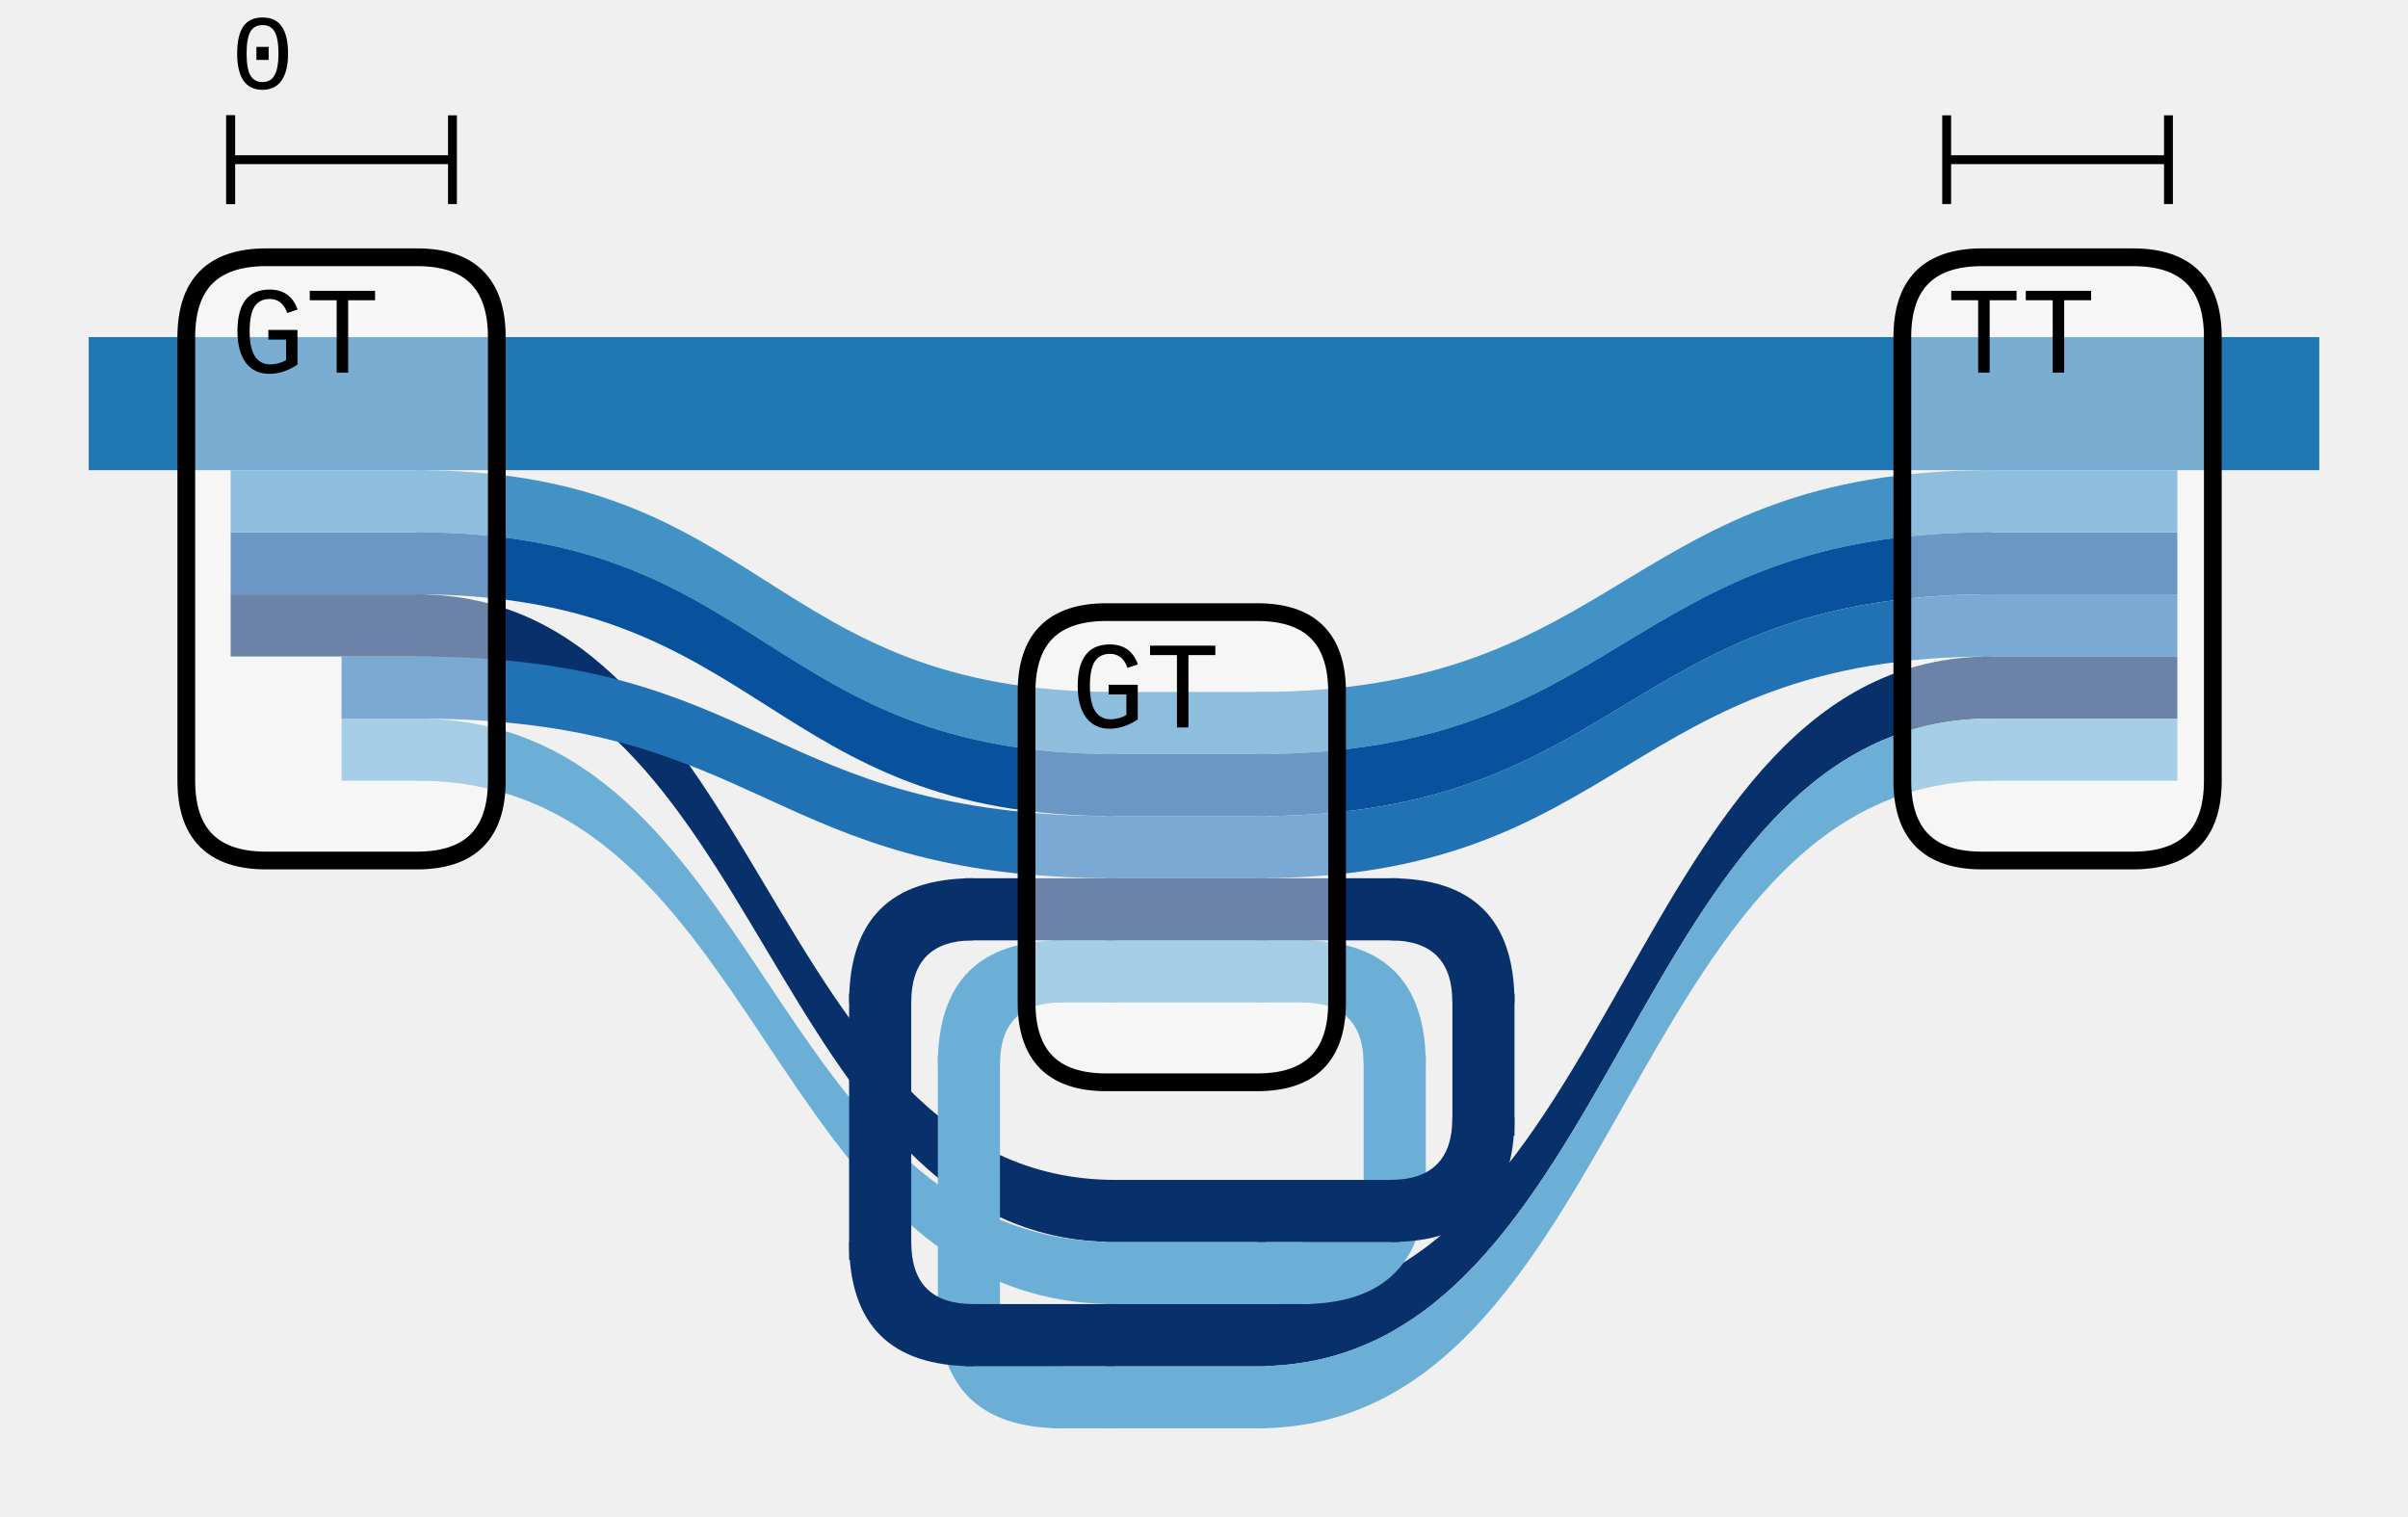
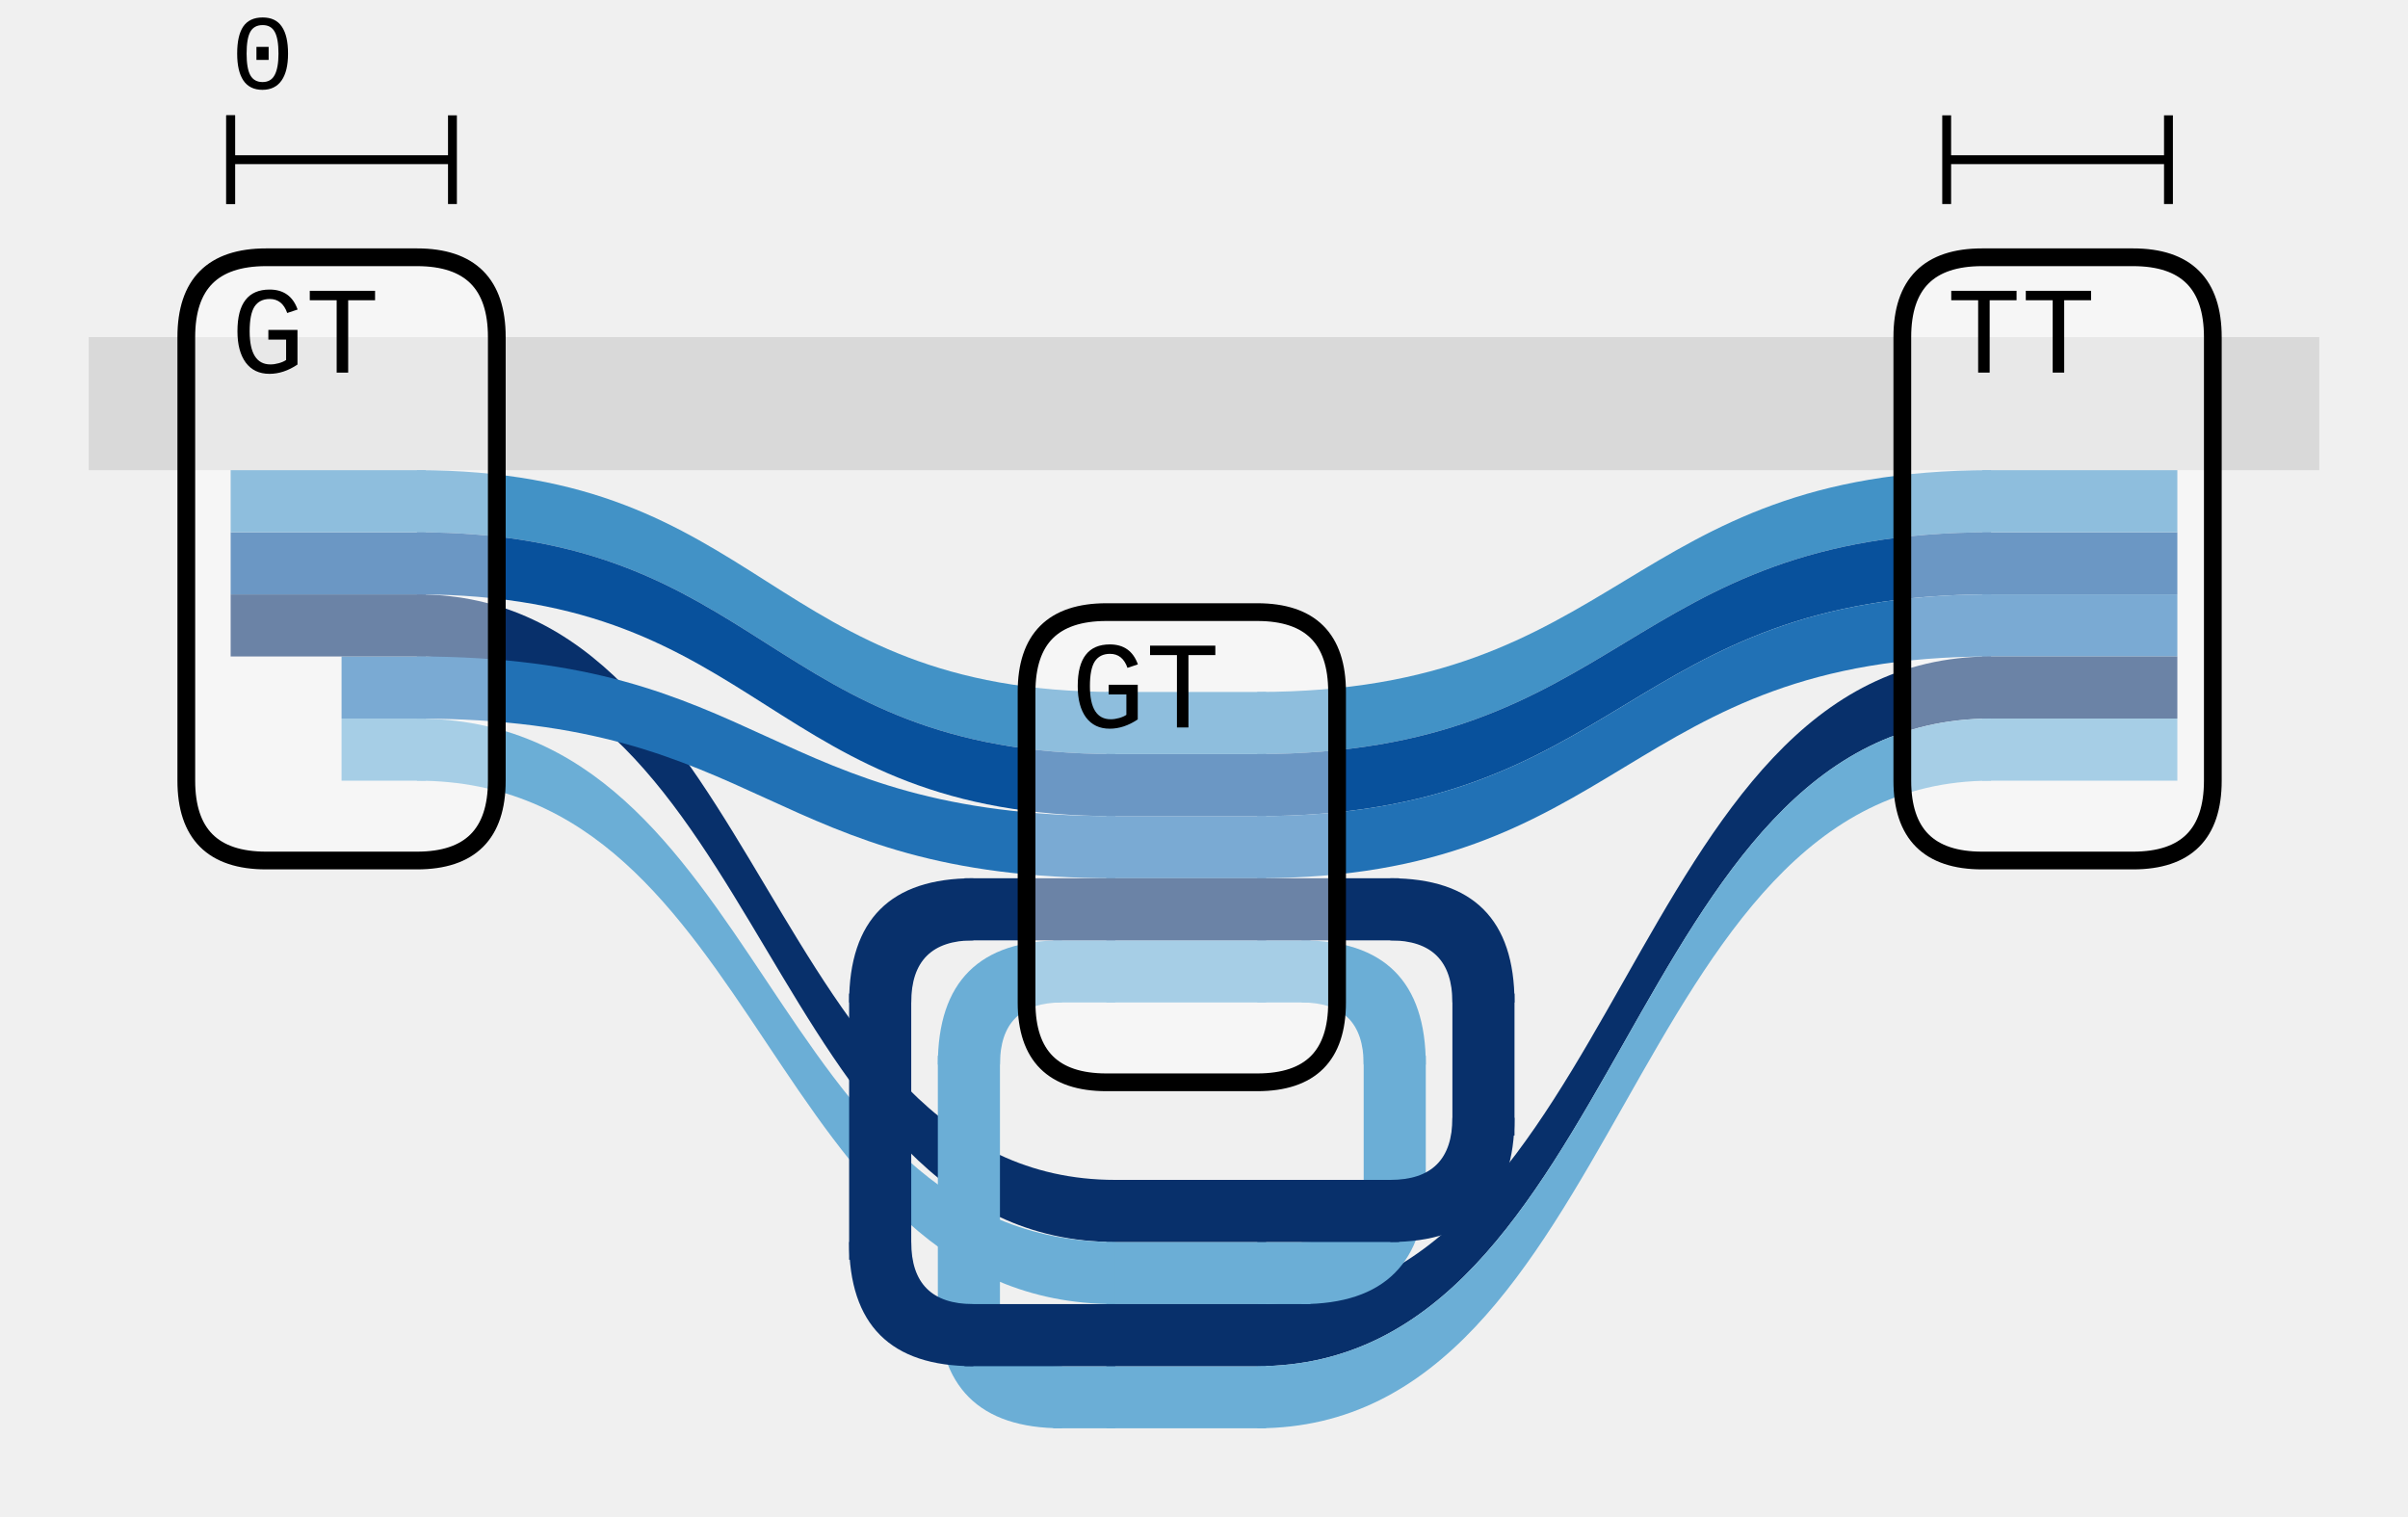
- <svg xmlns="http://www.w3.org/2000/svg" id="tubemap" viewBox="749.786 12 271.429 171">
-   <g style="" transform="translate(759.7857,30) scale(1)">
+ <svg xmlns="http://www.w3.org/2000/svg" id="tubemap" viewBox="-10 -18 271.429 171">
+   <g>
    <defs>
      <pattern id="patternA" width="7" height="7" patternUnits="userSpaceOnUse" patternTransform="rotate(45)">
        <rect x="0" y="0" width="7" height="7" fill="#FFFFFF" />
        <rect x="0" y="0" width="3" height="3" fill="#505050" />
        <rect x="4" y="0" width="3" height="3" fill="#505050" />
        <rect x="0" y="4" width="3" height="3" fill="#505050" />
        <rect x="4" y="4" width="3" height="3" fill="#505050" />
      </pattern>
      <pattern id="patternB" width="8" height="8" patternUnits="userSpaceOnUse" patternTransform="rotate(45)">
        <rect x="0" y="0" width="8" height="8" fill="#FFFFFF" />
        <rect x="0" y="0" width="3" height="3" fill="#1f77b4" />
        <rect x="5" y="0" width="3" height="3" fill="#1f77b4" />
        <rect x="0" y="5" width="3" height="3" fill="#1f77b4" />
        <rect x="5" y="5" width="3" height="3" fill="#1f77b4" />
      </pattern>
      <pattern id="plaid0" width="6" height="6" patternUnits="userSpaceOnUse" patternTransform="rotate(45)">
        <rect x="0" y="0" width="6" height="6" fill="#FFFFFF" />
        <rect x="0" y="0" width="2" height="2" fill="#1f77b4" />
        <rect x="4" y="0" width="2" height="2" fill="#1f77b4" />
        <rect x="0" y="4" width="2" height="2" fill="#1f77b4" />
        <rect x="4" y="4" width="2" height="2" fill="#1f77b4" />
      </pattern>
      <pattern id="plaid1" width="6" height="6" patternUnits="userSpaceOnUse" patternTransform="rotate(45)">
        <rect x="0" y="0" width="6" height="6" fill="#FFFFFF" />
        <rect x="0" y="0" width="2" height="2" fill="#ff7f0e" />
        <rect x="4" y="0" width="2" height="2" fill="#ff7f0e" />
        <rect x="0" y="4" width="2" height="2" fill="#ff7f0e" />
        <rect x="4" y="4" width="2" height="2" fill="#ff7f0e" />
      </pattern>
      <pattern id="plaid2" width="6" height="6" patternUnits="userSpaceOnUse" patternTransform="rotate(45)">
        <rect x="0" y="0" width="6" height="6" fill="#FFFFFF" />
        <rect x="0" y="0" width="2" height="2" fill="#2ca02c" />
        <rect x="4" y="0" width="2" height="2" fill="#2ca02c" />
        <rect x="0" y="4" width="2" height="2" fill="#2ca02c" />
        <rect x="4" y="4" width="2" height="2" fill="#2ca02c" />
      </pattern>
      <pattern id="plaid3" width="6" height="6" patternUnits="userSpaceOnUse" patternTransform="rotate(45)">
        <rect x="0" y="0" width="6" height="6" fill="#FFFFFF" />
        <rect x="0" y="0" width="2" height="2" fill="#d62728" />
        <rect x="4" y="0" width="2" height="2" fill="#d62728" />
        <rect x="0" y="4" width="2" height="2" fill="#d62728" />
        <rect x="4" y="4" width="2" height="2" fill="#d62728" />
      </pattern>
      <pattern id="plaid4" width="6" height="6" patternUnits="userSpaceOnUse" patternTransform="rotate(45)">
        <rect x="0" y="0" width="6" height="6" fill="#FFFFFF" />
        <rect x="0" y="0" width="2" height="2" fill="#9467bd" />
        <rect x="4" y="0" width="2" height="2" fill="#9467bd" />
        <rect x="0" y="4" width="2" height="2" fill="#9467bd" />
        <rect x="4" y="4" width="2" height="2" fill="#9467bd" />
      </pattern>
      <pattern id="plaid5" width="6" height="6" patternUnits="userSpaceOnUse" patternTransform="rotate(45)">
        <rect x="0" y="0" width="6" height="6" fill="#FFFFFF" />
        <rect x="0" y="0" width="2" height="2" fill="#8c564b" />
        <rect x="4" y="0" width="2" height="2" fill="#8c564b" />
        <rect x="0" y="4" width="2" height="2" fill="#8c564b" />
        <rect x="4" y="4" width="2" height="2" fill="#8c564b" />
      </pattern>
    </defs>
    <g class="track">
-       <rect x="0" y="20" width="251.429" height="15" style="fill: rgb(31, 119, 180); fill-opacity: 1;" trackID="0" trackName="GRCh38.chr14" class="track0" color="#1f77b4" />
+       <rect x="0" y="20" width="251.429" height="15" style="fill: rgb(217, 217, 217); fill-opacity: 1;" trackID="0" trackName="GRCh38.chr14" class="track0" color="#d9d9d9" />
      <rect x="28.5" y="63" width="9.5" height="7" style="fill: rgb(107, 174, 214); fill-opacity: 1;" trackID="5" trackName="Read4" class="track5" color="#6baed6" />
      <rect x="114.714" y="122" width="18" height="7" style="fill: rgb(107, 174, 214); fill-opacity: 1;" trackID="5" trackName="Read4" class="track5" color="#6baed6" />
      <rect x="114.714" y="88" width="18" height="7" style="fill: rgb(107, 174, 214); fill-opacity: 1;" trackID="5" trackName="Read4" class="track5" color="#6baed6" />
      <rect x="114.714" y="136" width="18" height="7" style="fill: rgb(107, 174, 214); fill-opacity: 1;" trackID="5" trackName="Read4" class="track5" color="#6baed6" />
      <rect x="213.429" y="63" width="22" height="7" style="fill: rgb(107, 174, 214); fill-opacity: 1;" trackID="5" trackName="Read4" class="track5" color="#6baed6" />
      <rect x="28.5" y="56" width="9.5" height="7" style="fill: rgb(33, 113, 181); fill-opacity: 1;" trackID="2" trackName="Read1" class="track2" color="#2171b5" />
      <rect x="114.714" y="74" width="18" height="7" style="fill: rgb(33, 113, 181); fill-opacity: 1;" trackID="2" trackName="Read1" class="track2" color="#2171b5" />
      <rect x="213.429" y="49" width="22" height="7" style="fill: rgb(33, 113, 181); fill-opacity: 1;" trackID="2" trackName="Read1" class="track2" color="#2171b5" />
      <rect x="16" y="49" width="22" height="7" style="fill: rgb(8, 48, 107); fill-opacity: 1;" trackID="4" trackName="Read3" class="track4" color="#08306b" />
      <rect x="114.714" y="115" width="18" height="7" style="fill: rgb(8, 48, 107); fill-opacity: 1;" trackID="4" trackName="Read3" class="track4" color="#08306b" />
      <rect x="114.714" y="81" width="18" height="7" style="fill: rgb(8, 48, 107); fill-opacity: 1;" trackID="4" trackName="Read3" class="track4" color="#08306b" />
      <rect x="114.714" y="129" width="18" height="7" style="fill: rgb(8, 48, 107); fill-opacity: 1;" trackID="4" trackName="Read3" class="track4" color="#08306b" />
      <rect x="213.429" y="56" width="22" height="7" style="fill: rgb(8, 48, 107); fill-opacity: 1;" trackID="4" trackName="Read3" class="track4" color="#08306b" />
      <rect x="16" y="42" width="22" height="7" style="fill: rgb(8, 81, 156); fill-opacity: 1;" trackID="3" trackName="Read2" class="track3" color="#08519c" />
      <rect x="114.714" y="67" width="18" height="7" style="fill: rgb(8, 81, 156); fill-opacity: 1;" trackID="3" trackName="Read2" class="track3" color="#08519c" />
      <rect x="213.429" y="42" width="22" height="7" style="fill: rgb(8, 81, 156); fill-opacity: 1;" trackID="3" trackName="Read2" class="track3" color="#08519c" />
      <rect x="16" y="35" width="22" height="7" style="fill: rgb(66, 146, 198); fill-opacity: 1;" trackID="1" trackName="Read0" class="track1" color="#4292c6" />
      <rect x="114.714" y="60" width="18" height="7" style="fill: rgb(66, 146, 198); fill-opacity: 1;" trackID="1" trackName="Read0" class="track1" color="#4292c6" />
      <rect x="213.429" y="35" width="22" height="7" style="fill: rgb(66, 146, 198); fill-opacity: 1;" trackID="1" trackName="Read0" class="track1" color="#4292c6" />
      <path d="M 131.714 60 C 173.071 60 173.071 35 214.429 35 V 42 C 173.071 42 173.071 67 131.714 67 Z" style="fill: rgb(66, 146, 198); fill-opacity: 1;" trackID="1" trackName="Read0" class="track1" color="#4292c6" />
      <path d="M 131.714 67 C 173.071 67 173.071 42 214.429 42 V 49 C 173.071 49 173.071 74 131.714 74 Z" style="fill: rgb(8, 81, 156); fill-opacity: 1;" trackID="3" trackName="Read2" class="track3" color="#08519c" />
      <path d="M 131.714 74 C 173.071 74 173.071 49 214.429 49 V 56 C 173.071 56 173.071 81 131.714 81 Z" style="fill: rgb(33, 113, 181); fill-opacity: 1;" trackID="2" trackName="Read1" class="track2" color="#2171b5" />
      <path d="M 37 49 C 76.357 49 76.357 115 115.714 115 V 122 C 76.357 122 76.357 56 37 56 Z" style="fill: rgb(8, 48, 107); fill-opacity: 1;" trackID="4" trackName="Read3" class="track4" color="#08306b" />
      <path d="M 37 63 C 76.357 63 76.357 122 115.714 122 V 129 C 76.357 129 76.357 70 37 70 Z" style="fill: rgb(107, 174, 214); fill-opacity: 1;" trackID="5" trackName="Read4" class="track5" color="#6baed6" />
      <path d="M 37 35 C 76.357 35 76.357 60 115.714 60 V 67 C 76.357 67 76.357 42 37 42 Z" style="fill: rgb(66, 146, 198); fill-opacity: 1;" trackID="1" trackName="Read0" class="track1" color="#4292c6" />
      <path d="M 37 42 C 76.357 42 76.357 67 115.714 67 V 74 C 76.357 74 76.357 49 37 49 Z" style="fill: rgb(8, 81, 156); fill-opacity: 1;" trackID="3" trackName="Read2" class="track3" color="#08519c" />
      <path d="M 37 56 C 76.357 56 76.357 74 115.714 74 V 81 C 76.357 81 76.357 63 37 63 Z" style="fill: rgb(33, 113, 181); fill-opacity: 1;" trackID="2" trackName="Read1" class="track2" color="#2171b5" />
      <path d="M 131.714 129 C 173.071 129 173.071 56 214.429 56 V 63 C 173.071 63 173.071 136 131.714 136 Z" style="fill: rgb(8, 48, 107); fill-opacity: 1;" trackID="4" trackName="Read3" class="track4" color="#08306b" />
      <path d="M 131.714 136 C 173.071 136 173.071 63 214.429 63 V 70 C 173.071 70 173.071 143 131.714 143 Z" style="fill: rgb(107, 174, 214); fill-opacity: 1;" trackID="5" trackName="Read4" class="track5" color="#6baed6" />
      <rect x="131.714" y="122" width="6" height="7" style="fill: rgb(107, 174, 214);" trackID="5" trackName="Read4" class="track5" color="#6baed6" />
      <rect x="143.714" y="101" width="7" height="16" style="fill: rgb(107, 174, 214);" trackID="5" trackName="Read4" class="track5" color="#6baed6" />
      <rect x="131.714" y="88" width="6" height="7" style="fill: rgb(107, 174, 214);" trackID="5" trackName="Read4" class="track5" color="#6baed6" />
      <rect x="108.714" y="88" width="7" height="7" style="fill: rgb(107, 174, 214);" trackID="5" trackName="Read4" class="track5" color="#6baed6" />
      <rect x="95.714" y="101" width="7" height="30" style="fill: rgb(107, 174, 214);" trackID="5" trackName="Read4" class="track5" color="#6baed6" />
      <rect x="108.714" y="136" width="7" height="7" style="fill: rgb(107, 174, 214);" trackID="5" trackName="Read4" class="track5" color="#6baed6" />
      <path d="M 136.714 122 Q 143.714 122 143.714 115 H 150.714 Q 150.714 129 136.714 129 Z " style="fill: rgb(107, 174, 214);" trackID="5" class="track5" color="#6baed6" />
      <path d="M 136.714 88 Q 150.714 88 150.714 102 H 143.714 Q 143.714 95 136.714 95 Z " style="fill: rgb(107, 174, 214);" trackID="5" class="track5" color="#6baed6" />
      <path d="M 109.714 136 Q 102.714 136 102.714 129 H 95.714 Q 95.714 143 109.714 143 Z " style="fill: rgb(107, 174, 214);" trackID="5" class="track5" color="#6baed6" />
      <path d="M 109.714 88 Q 95.714 88 95.714 102 H 102.714 Q 102.714 95 109.714 95 Z " style="fill: rgb(107, 174, 214);" trackID="5" class="track5" color="#6baed6" />
      <rect x="131.714" y="115" width="16" height="7" style="fill: rgb(8, 48, 107);" trackID="4" trackName="Read3" class="track4" color="#08306b" />
      <rect x="153.714" y="94" width="7" height="16" style="fill: rgb(8, 48, 107);" trackID="4" trackName="Read3" class="track4" color="#08306b" />
      <rect x="131.714" y="81" width="16" height="7" style="fill: rgb(8, 48, 107);" trackID="4" trackName="Read3" class="track4" color="#08306b" />
      <rect x="98.714" y="81" width="17" height="7" style="fill: rgb(8, 48, 107);" trackID="4" trackName="Read3" class="track4" color="#08306b" />
      <rect x="85.714" y="94" width="7" height="30" style="fill: rgb(8, 48, 107);" trackID="4" trackName="Read3" class="track4" color="#08306b" />
      <rect x="98.714" y="129" width="17" height="7" style="fill: rgb(8, 48, 107);" trackID="4" trackName="Read3" class="track4" color="#08306b" />
      <path d="M 146.714 115 Q 153.714 115 153.714 108 H 160.714 Q 160.714 122 146.714 122 Z " style="fill: rgb(8, 48, 107);" trackID="4" class="track4" color="#08306b" />
      <path d="M 146.714 81 Q 160.714 81 160.714 95 H 153.714 Q 153.714 88 146.714 88 Z " style="fill: rgb(8, 48, 107);" trackID="4" class="track4" color="#08306b" />
      <path d="M 99.714 129 Q 92.714 129 92.714 122 H 85.714 Q 85.714 136 99.714 136 Z " style="fill: rgb(8, 48, 107);" trackID="4" class="track4" color="#08306b" />
      <path d="M 99.714 81 Q 85.714 81 85.714 95 H 92.714 Q 92.714 88 99.714 88 Z " style="fill: rgb(8, 48, 107);" trackID="4" class="track4" color="#08306b" />
    </g>
    <g class="node">
      <path id="60080785" d="M 105.714 60 Q 105.714 51 114.714 51 L 131.714 51 Q 140.714 51 140.714 60 L 140.714 95 Q 140.714 104 131.714 104 L 114.714 104 Q 105.714 104 105.714 95 L 105.714 60" style="fill: rgb(255, 255, 255); fill-opacity: 0.4; stroke: rgb(0, 0, 0); stroke-width: 2px;" />
      <path id="60080783" d="M 204.429 20 Q 204.429 11 213.429 11 L 230.429 11 Q 239.429 11 239.429 20 L 239.429 70 Q 239.429 79 230.429 79 L 213.429 79 Q 204.429 79 204.429 70 L 204.429 20" style="fill: rgb(255, 255, 255); fill-opacity: 0.4; stroke: rgb(0, 0, 0); stroke-width: 2px;" />
      <path id="60080786" d="M 11 20 Q 11 11 20 11 L 37 11 Q 46 11 46 20 L 46 70 Q 46 79 37 79 L 20 79 Q 11 79 11 70 L 11 20" style="fill: rgb(255, 255, 255); fill-opacity: 0.4; stroke: rgb(0, 0, 0); stroke-width: 2px;" />
    </g>
    <g class="sequence-labels-layer">
      <text x="110.714" y="64" font-family="&quot;Courier New&quot;, &quot;Courier&quot;, &quot;Lucida Console&quot;, monospace" font-size="14px" fill="black" style="pointer-events: none;">GT</text>
      <text x="209.429" y="24" font-family="&quot;Courier New&quot;, &quot;Courier&quot;, &quot;Lucida Console&quot;, monospace" font-size="14px" fill="black" style="pointer-events: none;">TT</text>
      <text x="16" y="24" font-family="&quot;Courier New&quot;, &quot;Courier&quot;, &quot;Lucida Console&quot;, monospace" font-size="14px" fill="black" style="pointer-events: none;">GT</text>
    </g>
    <line x1="16" y1="0" x2="41" y2="0" stroke-width="1" stroke="black" />
    <line x1="16" y1="-5" x2="16" y2="5" stroke-width="1" stroke="black" />
    <line x1="41" y1="-5" x2="41" y2="5" stroke-width="1" stroke="black" />
    <line x1="209.429" y1="0" x2="234.429" y2="0" stroke-width="1" stroke="black" />
    <line x1="209.429" y1="-5" x2="209.429" y2="5" stroke-width="1" stroke="black" />
    <line x1="234.429" y1="-5" x2="234.429" y2="5" stroke-width="1" stroke="black" />
    <text text-anchor="start" x="16" y="-8" font-family="&quot;Courier New&quot;, &quot;Courier&quot;, &quot;Lucida Console&quot;, monospace" font-size="12px" fill="black" style="pointer-events: none;">0</text>
    <line x1="16" y1="-5" x2="16" y2="5" stroke-width="1" stroke="black" />
    <g class="mismatches-layer" />
  </g>
</svg>
